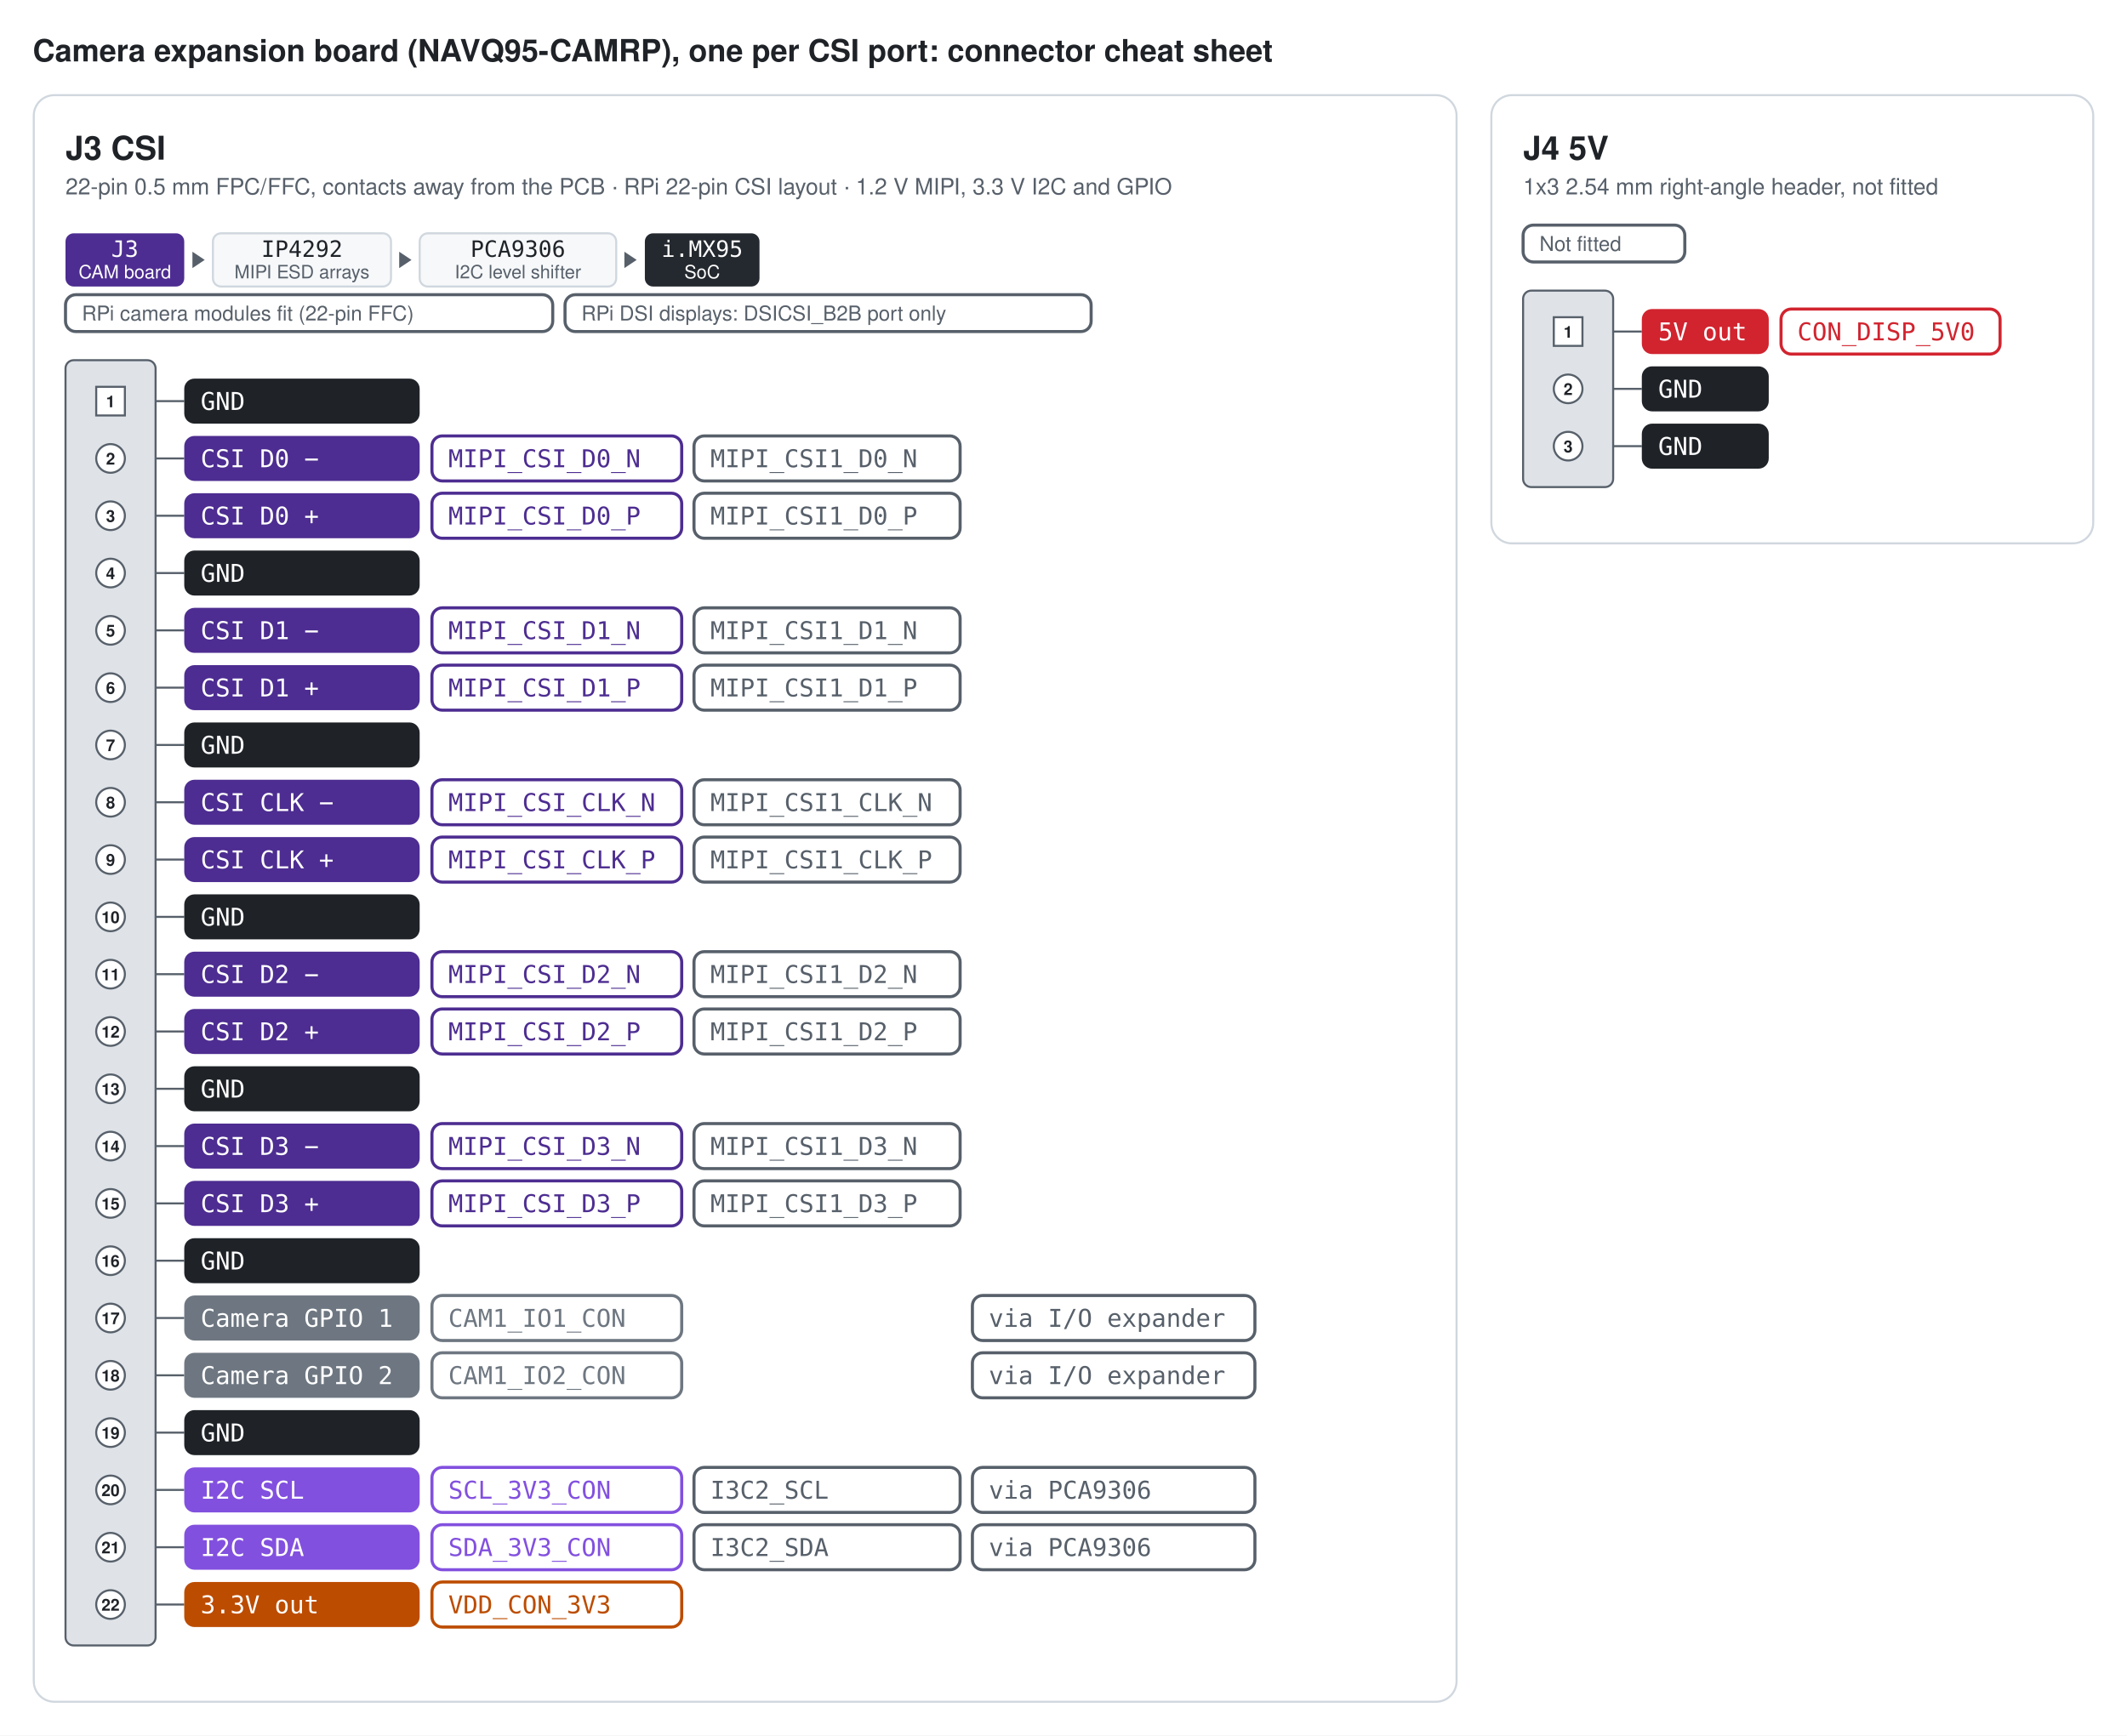
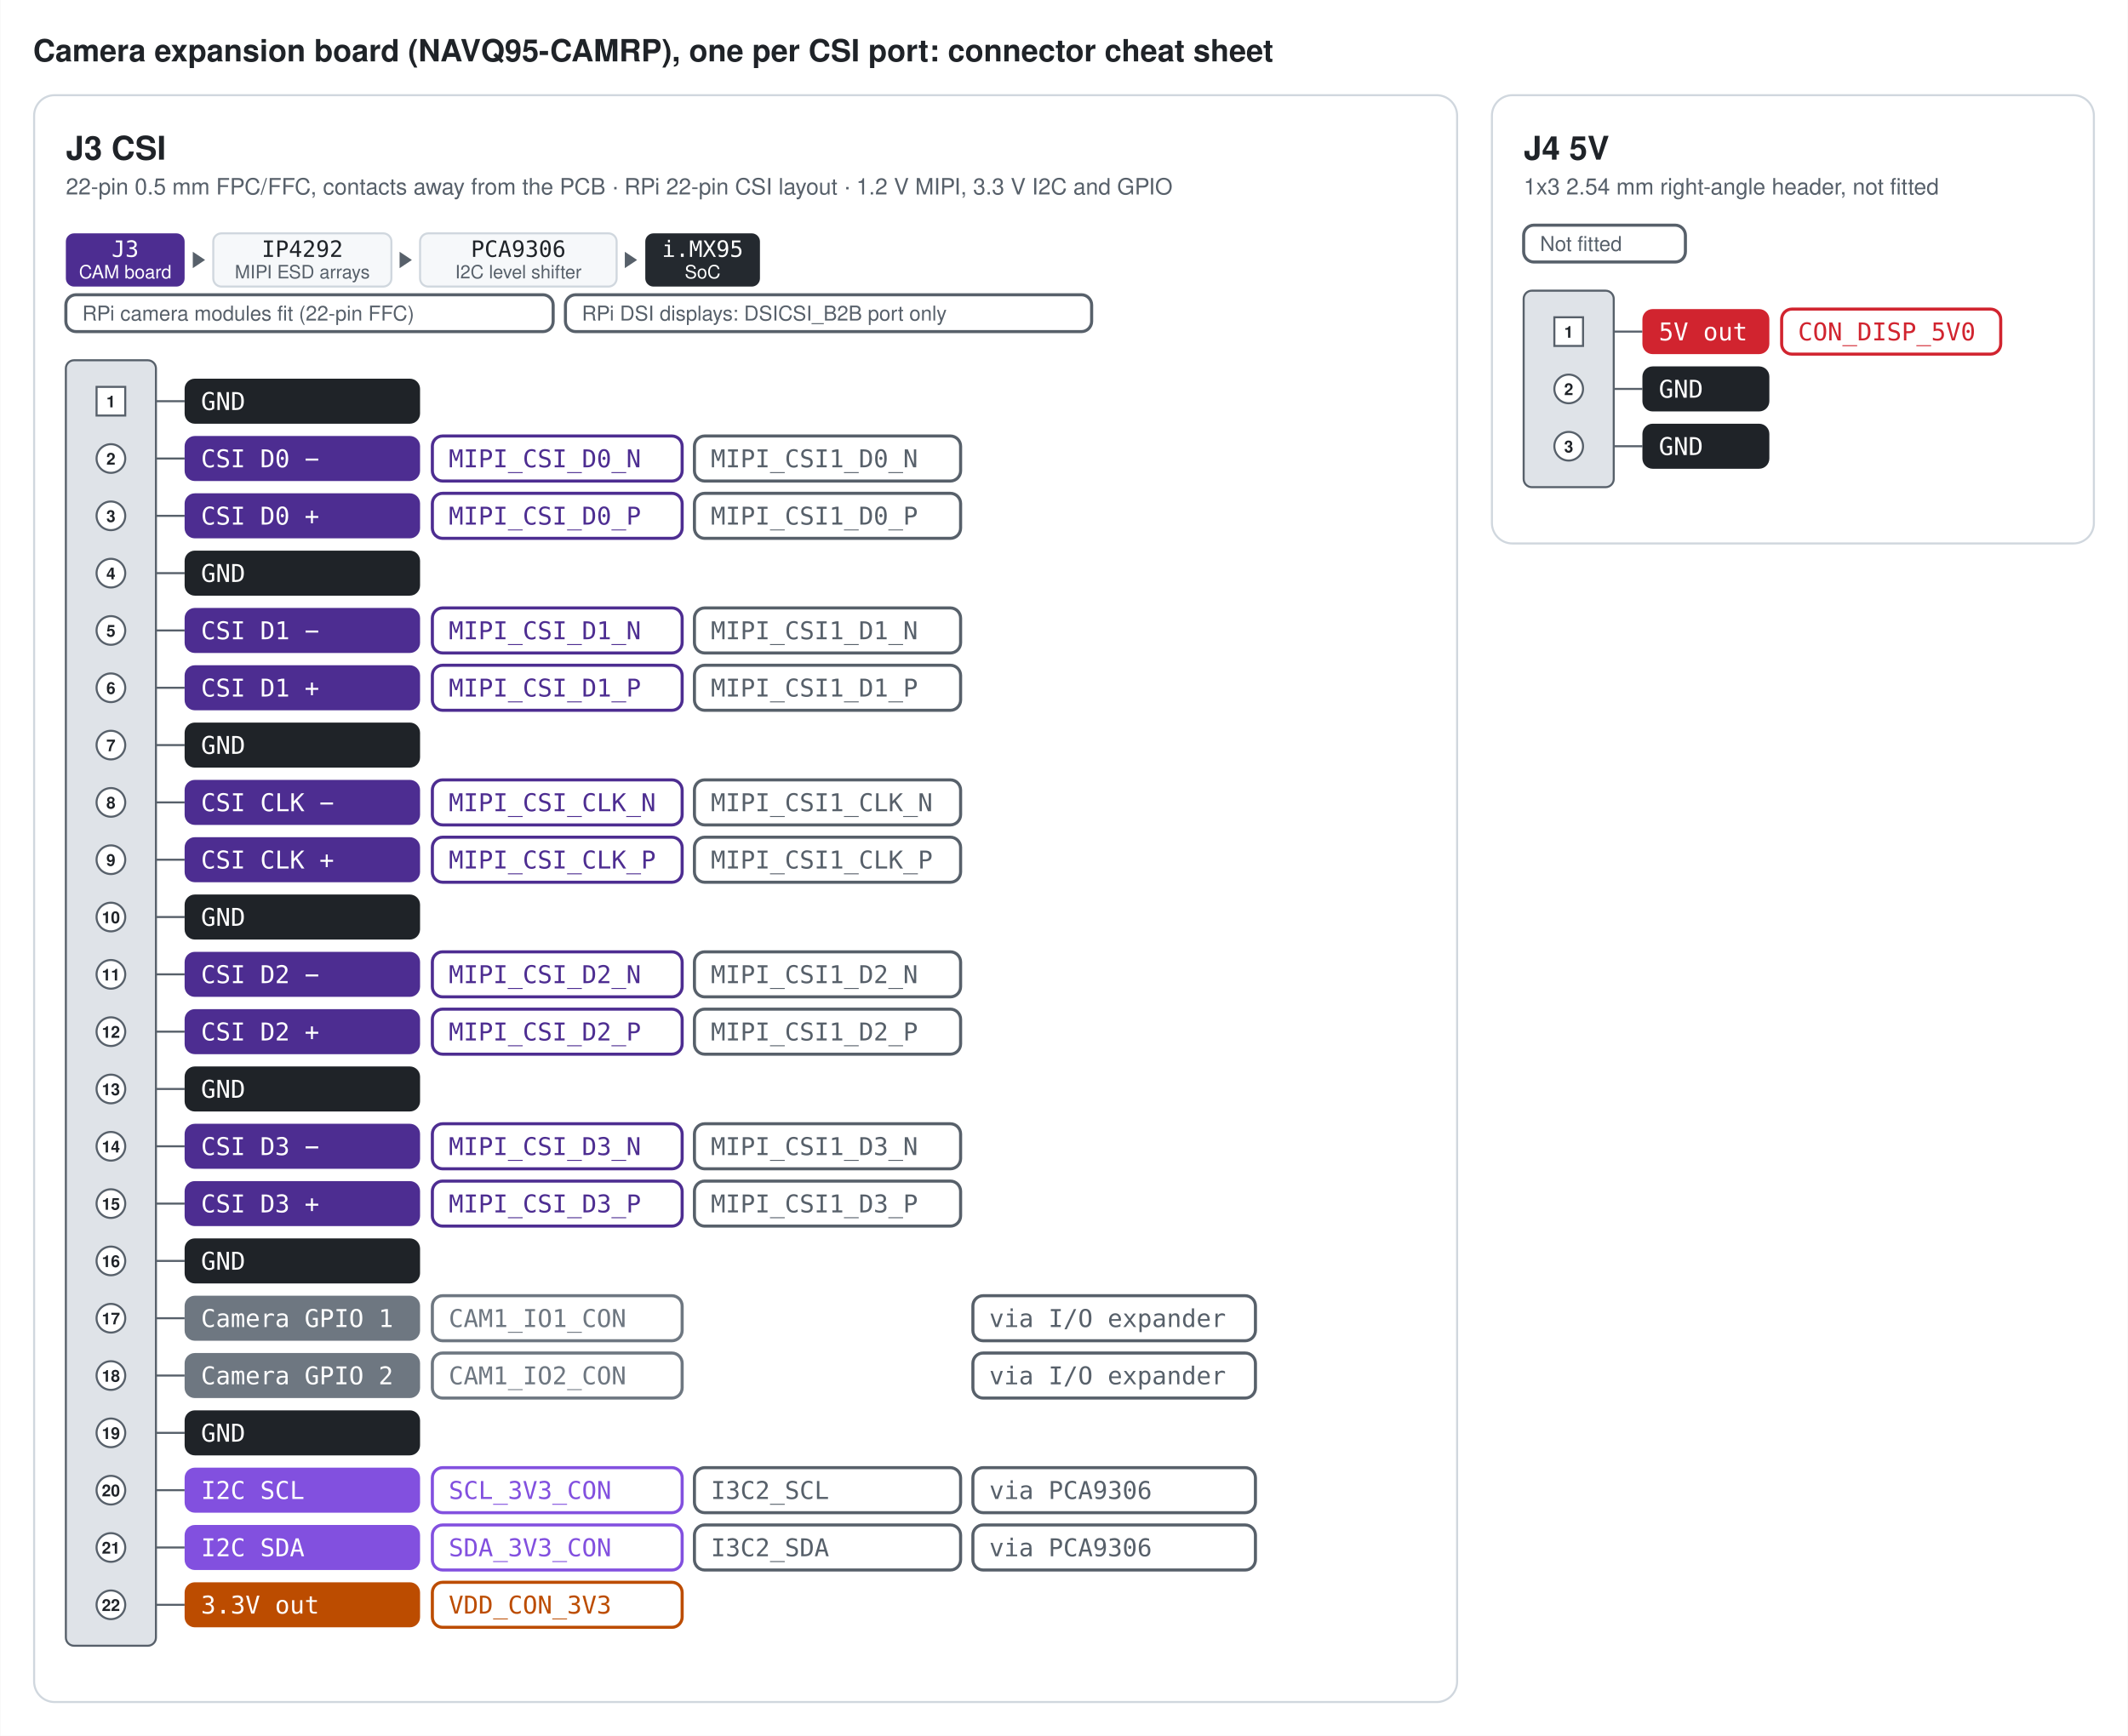
- <svg xmlns="http://www.w3.org/2000/svg" width="1039" height="848" viewBox="0 0 1039 848" data-theme="light" data-conn="cheatsheet-cam">
+ <svg xmlns="http://www.w3.org/2000/svg" width="880" height="718" viewBox="0 0 1039 848" data-theme="light" data-conn="cheatsheet-cam">
  <rect width="1039" height="848" fill="#ffffff" />
  <text x="16" y="30" font-family="'IBM Plex Sans', -apple-system, 'Segoe UI', Helvetica, Arial, sans-serif" font-size="15" font-weight="700" fill="#1f2328">Camera expansion board (NAVQ95-CAMRP), one per CSI port: connector cheat sheet</text>
  <g transform="translate(16,46)">
    <rect x="0.5" y="0.5" width="695" height="785" rx="10" fill="#ffffff" stroke="#d0d7de" />
    <text x="16" y="32" font-family="'IBM Plex Sans', -apple-system, 'Segoe UI', Helvetica, Arial, sans-serif" font-size="16" font-weight="700" fill="#1f2328">J3 CSI</text>
    <text x="16" y="49" font-family="'IBM Plex Sans', -apple-system, 'Segoe UI', Helvetica, Arial, sans-serif" font-size="11" fill="#57606a">22-pin 0.5 mm FPC/FFC, contacts away from the PCB · RPi 22-pin CSI layout · 1.2 V MIPI, 3.3 V I2C and GPIO</text>
    <rect x="16" y="68" width="58" height="26" rx="4" fill="#4d2d91" />
    <text x="45.0" y="79.5" text-anchor="middle" font-family="'IBM Plex Mono', ui-monospace, SFMono-Regular, Menlo, Consolas, monospace" font-size="11" font-weight="500" fill="#ffffff">J3</text>
    <text x="45.0" y="90" text-anchor="middle" font-family="'IBM Plex Sans', -apple-system, 'Segoe UI', Helvetica, Arial, sans-serif" font-size="9" fill="#ffffff">CAM board</text>
    <path d="M78 77 l6 4 l-6 4z" fill="#57606a" />
    <rect x="88" y="68" width="87" height="26" rx="4" fill="#f6f8fa" stroke="#d0d7de" />
    <text x="131.5" y="79.5" text-anchor="middle" font-family="'IBM Plex Mono', ui-monospace, SFMono-Regular, Menlo, Consolas, monospace" font-size="11" font-weight="500" fill="#1f2328">IP4292</text>
    <text x="131.5" y="90" text-anchor="middle" font-family="'IBM Plex Sans', -apple-system, 'Segoe UI', Helvetica, Arial, sans-serif" font-size="9" fill="#57606a">MIPI ESD arrays</text>
    <path d="M179 77 l6 4 l-6 4z" fill="#57606a" />
    <rect x="189" y="68" width="96" height="26" rx="4" fill="#f6f8fa" stroke="#d0d7de" />
    <text x="237.0" y="79.5" text-anchor="middle" font-family="'IBM Plex Mono', ui-monospace, SFMono-Regular, Menlo, Consolas, monospace" font-size="11" font-weight="500" fill="#1f2328">PCA9306</text>
    <text x="237.0" y="90" text-anchor="middle" font-family="'IBM Plex Sans', -apple-system, 'Segoe UI', Helvetica, Arial, sans-serif" font-size="9" fill="#57606a">I2C level shifter</text>
    <path d="M289 77 l6 4 l-6 4z" fill="#57606a" />
    <rect x="299" y="68" width="56" height="26" rx="4" fill="#24292f" />
    <text x="327.0" y="79.5" text-anchor="middle" font-family="'IBM Plex Mono', ui-monospace, SFMono-Regular, Menlo, Consolas, monospace" font-size="11" font-weight="500" fill="#ffffff">i.MX95</text>
    <text x="327.0" y="90" text-anchor="middle" font-family="'IBM Plex Sans', -apple-system, 'Segoe UI', Helvetica, Arial, sans-serif" font-size="9" fill="#ffffff">SoC</text>
    <rect x="16" y="98" width="238" height="18" rx="5" fill="none" stroke="#57606a" stroke-width="1.5" />
    <text x="24" y="110.6" font-family="'IBM Plex Sans', -apple-system, 'Segoe UI', Helvetica, Arial, sans-serif" font-size="10" font-weight="500" fill="#57606a">RPi camera modules fit (22-pin FFC)</text>
    <rect x="260" y="98" width="257" height="18" rx="5" fill="none" stroke="#57606a" stroke-width="1.5" />
    <text x="268" y="110.6" font-family="'IBM Plex Sans', -apple-system, 'Segoe UI', Helvetica, Arial, sans-serif" font-size="10" font-weight="500" fill="#57606a">RPi DSI displays: DSICSI_B2B port only</text>
    <rect x="16" y="130" width="44" height="628" rx="4" fill="#dfe3e8" stroke="#57606a" />
    <g id="cam-J3-pin-1" data-pin="1">
      <rect x="31.0" y="143.0" width="14" height="14" fill="#ffffff" stroke="#57606a" />
      <text x="38.0" y="153.0" text-anchor="middle" font-family="'IBM Plex Sans', -apple-system, 'Segoe UI', Helvetica, Arial, sans-serif" font-size="8" font-weight="600" fill="#1f2328">1</text>
      <line x1="60" y1="150.0" x2="74" y2="150.0" stroke="#57606a" stroke-width="1" />
      <rect x="74" y="139.0" width="115" height="22" rx="5" fill="#1f2328" />
      <text x="82" y="154.3" font-family="'IBM Plex Mono', ui-monospace, SFMono-Regular, Menlo, Consolas, monospace" font-size="12" font-weight="500" fill="#ffffff">GND</text>
    </g>
    <g id="cam-J3-pin-2" data-pin="2">
      <circle cx="38.0" cy="178.0" r="7" fill="#ffffff" stroke="#57606a" />
      <text x="38.0" y="181.0" text-anchor="middle" font-family="'IBM Plex Sans', -apple-system, 'Segoe UI', Helvetica, Arial, sans-serif" font-size="8" font-weight="600" fill="#1f2328">2</text>
      <line x1="60" y1="178.0" x2="74" y2="178.0" stroke="#57606a" stroke-width="1" />
      <rect x="74" y="167.0" width="115" height="22" rx="5" fill="#4d2d91" />
      <text x="82" y="182.3" font-family="'IBM Plex Mono', ui-monospace, SFMono-Regular, Menlo, Consolas, monospace" font-size="12" font-weight="500" fill="#ffffff">CSI D0 −</text>
      <rect x="195" y="167.0" width="122" height="22" rx="5" fill="none" stroke="#4d2d91" stroke-width="1.5" />
      <text x="203" y="182.3" font-family="'IBM Plex Mono', ui-monospace, SFMono-Regular, Menlo, Consolas, monospace" font-size="12" font-weight="500" fill="#4d2d91">MIPI_CSI_D0_N</text>
      <rect x="323" y="167.0" width="130" height="22" rx="5" fill="none" stroke="#57606a" stroke-width="1.5" />
      <text x="331" y="182.3" font-family="'IBM Plex Mono', ui-monospace, SFMono-Regular, Menlo, Consolas, monospace" font-size="12" font-weight="500" fill="#57606a">MIPI_CSI1_D0_N</text>
    </g>
    <g id="cam-J3-pin-3" data-pin="3">
      <circle cx="38.0" cy="206.0" r="7" fill="#ffffff" stroke="#57606a" />
      <text x="38.0" y="209.0" text-anchor="middle" font-family="'IBM Plex Sans', -apple-system, 'Segoe UI', Helvetica, Arial, sans-serif" font-size="8" font-weight="600" fill="#1f2328">3</text>
      <line x1="60" y1="206.0" x2="74" y2="206.0" stroke="#57606a" stroke-width="1" />
      <rect x="74" y="195.0" width="115" height="22" rx="5" fill="#4d2d91" />
      <text x="82" y="210.3" font-family="'IBM Plex Mono', ui-monospace, SFMono-Regular, Menlo, Consolas, monospace" font-size="12" font-weight="500" fill="#ffffff">CSI D0 +</text>
      <rect x="195" y="195.0" width="122" height="22" rx="5" fill="none" stroke="#4d2d91" stroke-width="1.5" />
      <text x="203" y="210.3" font-family="'IBM Plex Mono', ui-monospace, SFMono-Regular, Menlo, Consolas, monospace" font-size="12" font-weight="500" fill="#4d2d91">MIPI_CSI_D0_P</text>
      <rect x="323" y="195.0" width="130" height="22" rx="5" fill="none" stroke="#57606a" stroke-width="1.5" />
      <text x="331" y="210.3" font-family="'IBM Plex Mono', ui-monospace, SFMono-Regular, Menlo, Consolas, monospace" font-size="12" font-weight="500" fill="#57606a">MIPI_CSI1_D0_P</text>
    </g>
    <g id="cam-J3-pin-4" data-pin="4">
      <circle cx="38.0" cy="234.0" r="7" fill="#ffffff" stroke="#57606a" />
      <text x="38.0" y="237.0" text-anchor="middle" font-family="'IBM Plex Sans', -apple-system, 'Segoe UI', Helvetica, Arial, sans-serif" font-size="8" font-weight="600" fill="#1f2328">4</text>
      <line x1="60" y1="234.0" x2="74" y2="234.0" stroke="#57606a" stroke-width="1" />
      <rect x="74" y="223.0" width="115" height="22" rx="5" fill="#1f2328" />
      <text x="82" y="238.3" font-family="'IBM Plex Mono', ui-monospace, SFMono-Regular, Menlo, Consolas, monospace" font-size="12" font-weight="500" fill="#ffffff">GND</text>
    </g>
    <g id="cam-J3-pin-5" data-pin="5">
      <circle cx="38.0" cy="262.0" r="7" fill="#ffffff" stroke="#57606a" />
      <text x="38.0" y="265.0" text-anchor="middle" font-family="'IBM Plex Sans', -apple-system, 'Segoe UI', Helvetica, Arial, sans-serif" font-size="8" font-weight="600" fill="#1f2328">5</text>
      <line x1="60" y1="262.0" x2="74" y2="262.0" stroke="#57606a" stroke-width="1" />
      <rect x="74" y="251.0" width="115" height="22" rx="5" fill="#4d2d91" />
      <text x="82" y="266.3" font-family="'IBM Plex Mono', ui-monospace, SFMono-Regular, Menlo, Consolas, monospace" font-size="12" font-weight="500" fill="#ffffff">CSI D1 −</text>
      <rect x="195" y="251.0" width="122" height="22" rx="5" fill="none" stroke="#4d2d91" stroke-width="1.5" />
      <text x="203" y="266.3" font-family="'IBM Plex Mono', ui-monospace, SFMono-Regular, Menlo, Consolas, monospace" font-size="12" font-weight="500" fill="#4d2d91">MIPI_CSI_D1_N</text>
      <rect x="323" y="251.0" width="130" height="22" rx="5" fill="none" stroke="#57606a" stroke-width="1.5" />
      <text x="331" y="266.3" font-family="'IBM Plex Mono', ui-monospace, SFMono-Regular, Menlo, Consolas, monospace" font-size="12" font-weight="500" fill="#57606a">MIPI_CSI1_D1_N</text>
    </g>
    <g id="cam-J3-pin-6" data-pin="6">
      <circle cx="38.0" cy="290.0" r="7" fill="#ffffff" stroke="#57606a" />
      <text x="38.0" y="293.0" text-anchor="middle" font-family="'IBM Plex Sans', -apple-system, 'Segoe UI', Helvetica, Arial, sans-serif" font-size="8" font-weight="600" fill="#1f2328">6</text>
      <line x1="60" y1="290.0" x2="74" y2="290.0" stroke="#57606a" stroke-width="1" />
      <rect x="74" y="279.0" width="115" height="22" rx="5" fill="#4d2d91" />
      <text x="82" y="294.3" font-family="'IBM Plex Mono', ui-monospace, SFMono-Regular, Menlo, Consolas, monospace" font-size="12" font-weight="500" fill="#ffffff">CSI D1 +</text>
      <rect x="195" y="279.0" width="122" height="22" rx="5" fill="none" stroke="#4d2d91" stroke-width="1.5" />
      <text x="203" y="294.3" font-family="'IBM Plex Mono', ui-monospace, SFMono-Regular, Menlo, Consolas, monospace" font-size="12" font-weight="500" fill="#4d2d91">MIPI_CSI_D1_P</text>
      <rect x="323" y="279.0" width="130" height="22" rx="5" fill="none" stroke="#57606a" stroke-width="1.5" />
      <text x="331" y="294.3" font-family="'IBM Plex Mono', ui-monospace, SFMono-Regular, Menlo, Consolas, monospace" font-size="12" font-weight="500" fill="#57606a">MIPI_CSI1_D1_P</text>
    </g>
    <g id="cam-J3-pin-7" data-pin="7">
      <circle cx="38.0" cy="318.0" r="7" fill="#ffffff" stroke="#57606a" />
      <text x="38.0" y="321.0" text-anchor="middle" font-family="'IBM Plex Sans', -apple-system, 'Segoe UI', Helvetica, Arial, sans-serif" font-size="8" font-weight="600" fill="#1f2328">7</text>
      <line x1="60" y1="318.0" x2="74" y2="318.0" stroke="#57606a" stroke-width="1" />
      <rect x="74" y="307.0" width="115" height="22" rx="5" fill="#1f2328" />
      <text x="82" y="322.3" font-family="'IBM Plex Mono', ui-monospace, SFMono-Regular, Menlo, Consolas, monospace" font-size="12" font-weight="500" fill="#ffffff">GND</text>
    </g>
    <g id="cam-J3-pin-8" data-pin="8">
      <circle cx="38.0" cy="346.0" r="7" fill="#ffffff" stroke="#57606a" />
      <text x="38.0" y="349.0" text-anchor="middle" font-family="'IBM Plex Sans', -apple-system, 'Segoe UI', Helvetica, Arial, sans-serif" font-size="8" font-weight="600" fill="#1f2328">8</text>
      <line x1="60" y1="346.0" x2="74" y2="346.0" stroke="#57606a" stroke-width="1" />
      <rect x="74" y="335.0" width="115" height="22" rx="5" fill="#4d2d91" />
      <text x="82" y="350.3" font-family="'IBM Plex Mono', ui-monospace, SFMono-Regular, Menlo, Consolas, monospace" font-size="12" font-weight="500" fill="#ffffff">CSI CLK −</text>
      <rect x="195" y="335.0" width="122" height="22" rx="5" fill="none" stroke="#4d2d91" stroke-width="1.5" />
      <text x="203" y="350.3" font-family="'IBM Plex Mono', ui-monospace, SFMono-Regular, Menlo, Consolas, monospace" font-size="12" font-weight="500" fill="#4d2d91">MIPI_CSI_CLK_N</text>
      <rect x="323" y="335.0" width="130" height="22" rx="5" fill="none" stroke="#57606a" stroke-width="1.5" />
      <text x="331" y="350.3" font-family="'IBM Plex Mono', ui-monospace, SFMono-Regular, Menlo, Consolas, monospace" font-size="12" font-weight="500" fill="#57606a">MIPI_CSI1_CLK_N</text>
    </g>
    <g id="cam-J3-pin-9" data-pin="9">
      <circle cx="38.0" cy="374.0" r="7" fill="#ffffff" stroke="#57606a" />
      <text x="38.0" y="377.0" text-anchor="middle" font-family="'IBM Plex Sans', -apple-system, 'Segoe UI', Helvetica, Arial, sans-serif" font-size="8" font-weight="600" fill="#1f2328">9</text>
      <line x1="60" y1="374.0" x2="74" y2="374.0" stroke="#57606a" stroke-width="1" />
      <rect x="74" y="363.0" width="115" height="22" rx="5" fill="#4d2d91" />
      <text x="82" y="378.3" font-family="'IBM Plex Mono', ui-monospace, SFMono-Regular, Menlo, Consolas, monospace" font-size="12" font-weight="500" fill="#ffffff">CSI CLK +</text>
      <rect x="195" y="363.0" width="122" height="22" rx="5" fill="none" stroke="#4d2d91" stroke-width="1.5" />
      <text x="203" y="378.3" font-family="'IBM Plex Mono', ui-monospace, SFMono-Regular, Menlo, Consolas, monospace" font-size="12" font-weight="500" fill="#4d2d91">MIPI_CSI_CLK_P</text>
      <rect x="323" y="363.0" width="130" height="22" rx="5" fill="none" stroke="#57606a" stroke-width="1.5" />
      <text x="331" y="378.3" font-family="'IBM Plex Mono', ui-monospace, SFMono-Regular, Menlo, Consolas, monospace" font-size="12" font-weight="500" fill="#57606a">MIPI_CSI1_CLK_P</text>
    </g>
    <g id="cam-J3-pin-10" data-pin="10">
      <circle cx="38.0" cy="402.0" r="7" fill="#ffffff" stroke="#57606a" />
      <text x="38.0" y="405.0" text-anchor="middle" font-family="'IBM Plex Sans', -apple-system, 'Segoe UI', Helvetica, Arial, sans-serif" font-size="8" font-weight="600" fill="#1f2328">10</text>
      <line x1="60" y1="402.0" x2="74" y2="402.0" stroke="#57606a" stroke-width="1" />
      <rect x="74" y="391.0" width="115" height="22" rx="5" fill="#1f2328" />
      <text x="82" y="406.3" font-family="'IBM Plex Mono', ui-monospace, SFMono-Regular, Menlo, Consolas, monospace" font-size="12" font-weight="500" fill="#ffffff">GND</text>
    </g>
    <g id="cam-J3-pin-11" data-pin="11">
      <circle cx="38.0" cy="430.0" r="7" fill="#ffffff" stroke="#57606a" />
      <text x="38.0" y="433.0" text-anchor="middle" font-family="'IBM Plex Sans', -apple-system, 'Segoe UI', Helvetica, Arial, sans-serif" font-size="8" font-weight="600" fill="#1f2328">11</text>
      <line x1="60" y1="430.0" x2="74" y2="430.0" stroke="#57606a" stroke-width="1" />
      <rect x="74" y="419.0" width="115" height="22" rx="5" fill="#4d2d91" />
      <text x="82" y="434.3" font-family="'IBM Plex Mono', ui-monospace, SFMono-Regular, Menlo, Consolas, monospace" font-size="12" font-weight="500" fill="#ffffff">CSI D2 −</text>
      <rect x="195" y="419.0" width="122" height="22" rx="5" fill="none" stroke="#4d2d91" stroke-width="1.5" />
      <text x="203" y="434.3" font-family="'IBM Plex Mono', ui-monospace, SFMono-Regular, Menlo, Consolas, monospace" font-size="12" font-weight="500" fill="#4d2d91">MIPI_CSI_D2_N</text>
      <rect x="323" y="419.0" width="130" height="22" rx="5" fill="none" stroke="#57606a" stroke-width="1.5" />
      <text x="331" y="434.3" font-family="'IBM Plex Mono', ui-monospace, SFMono-Regular, Menlo, Consolas, monospace" font-size="12" font-weight="500" fill="#57606a">MIPI_CSI1_D2_N</text>
    </g>
    <g id="cam-J3-pin-12" data-pin="12">
      <circle cx="38.0" cy="458.0" r="7" fill="#ffffff" stroke="#57606a" />
      <text x="38.0" y="461.0" text-anchor="middle" font-family="'IBM Plex Sans', -apple-system, 'Segoe UI', Helvetica, Arial, sans-serif" font-size="8" font-weight="600" fill="#1f2328">12</text>
      <line x1="60" y1="458.0" x2="74" y2="458.0" stroke="#57606a" stroke-width="1" />
      <rect x="74" y="447.0" width="115" height="22" rx="5" fill="#4d2d91" />
      <text x="82" y="462.3" font-family="'IBM Plex Mono', ui-monospace, SFMono-Regular, Menlo, Consolas, monospace" font-size="12" font-weight="500" fill="#ffffff">CSI D2 +</text>
      <rect x="195" y="447.0" width="122" height="22" rx="5" fill="none" stroke="#4d2d91" stroke-width="1.5" />
      <text x="203" y="462.3" font-family="'IBM Plex Mono', ui-monospace, SFMono-Regular, Menlo, Consolas, monospace" font-size="12" font-weight="500" fill="#4d2d91">MIPI_CSI_D2_P</text>
      <rect x="323" y="447.0" width="130" height="22" rx="5" fill="none" stroke="#57606a" stroke-width="1.5" />
      <text x="331" y="462.3" font-family="'IBM Plex Mono', ui-monospace, SFMono-Regular, Menlo, Consolas, monospace" font-size="12" font-weight="500" fill="#57606a">MIPI_CSI1_D2_P</text>
    </g>
    <g id="cam-J3-pin-13" data-pin="13">
      <circle cx="38.0" cy="486.0" r="7" fill="#ffffff" stroke="#57606a" />
      <text x="38.0" y="489.0" text-anchor="middle" font-family="'IBM Plex Sans', -apple-system, 'Segoe UI', Helvetica, Arial, sans-serif" font-size="8" font-weight="600" fill="#1f2328">13</text>
      <line x1="60" y1="486.0" x2="74" y2="486.0" stroke="#57606a" stroke-width="1" />
      <rect x="74" y="475.0" width="115" height="22" rx="5" fill="#1f2328" />
      <text x="82" y="490.3" font-family="'IBM Plex Mono', ui-monospace, SFMono-Regular, Menlo, Consolas, monospace" font-size="12" font-weight="500" fill="#ffffff">GND</text>
    </g>
    <g id="cam-J3-pin-14" data-pin="14">
      <circle cx="38.0" cy="514.0" r="7" fill="#ffffff" stroke="#57606a" />
      <text x="38.0" y="517.0" text-anchor="middle" font-family="'IBM Plex Sans', -apple-system, 'Segoe UI', Helvetica, Arial, sans-serif" font-size="8" font-weight="600" fill="#1f2328">14</text>
      <line x1="60" y1="514.0" x2="74" y2="514.0" stroke="#57606a" stroke-width="1" />
      <rect x="74" y="503.0" width="115" height="22" rx="5" fill="#4d2d91" />
      <text x="82" y="518.3" font-family="'IBM Plex Mono', ui-monospace, SFMono-Regular, Menlo, Consolas, monospace" font-size="12" font-weight="500" fill="#ffffff">CSI D3 −</text>
      <rect x="195" y="503.0" width="122" height="22" rx="5" fill="none" stroke="#4d2d91" stroke-width="1.5" />
      <text x="203" y="518.3" font-family="'IBM Plex Mono', ui-monospace, SFMono-Regular, Menlo, Consolas, monospace" font-size="12" font-weight="500" fill="#4d2d91">MIPI_CSI_D3_N</text>
      <rect x="323" y="503.0" width="130" height="22" rx="5" fill="none" stroke="#57606a" stroke-width="1.5" />
      <text x="331" y="518.3" font-family="'IBM Plex Mono', ui-monospace, SFMono-Regular, Menlo, Consolas, monospace" font-size="12" font-weight="500" fill="#57606a">MIPI_CSI1_D3_N</text>
    </g>
    <g id="cam-J3-pin-15" data-pin="15">
      <circle cx="38.0" cy="542.0" r="7" fill="#ffffff" stroke="#57606a" />
      <text x="38.0" y="545.0" text-anchor="middle" font-family="'IBM Plex Sans', -apple-system, 'Segoe UI', Helvetica, Arial, sans-serif" font-size="8" font-weight="600" fill="#1f2328">15</text>
      <line x1="60" y1="542.0" x2="74" y2="542.0" stroke="#57606a" stroke-width="1" />
      <rect x="74" y="531.0" width="115" height="22" rx="5" fill="#4d2d91" />
      <text x="82" y="546.3" font-family="'IBM Plex Mono', ui-monospace, SFMono-Regular, Menlo, Consolas, monospace" font-size="12" font-weight="500" fill="#ffffff">CSI D3 +</text>
      <rect x="195" y="531.0" width="122" height="22" rx="5" fill="none" stroke="#4d2d91" stroke-width="1.5" />
      <text x="203" y="546.3" font-family="'IBM Plex Mono', ui-monospace, SFMono-Regular, Menlo, Consolas, monospace" font-size="12" font-weight="500" fill="#4d2d91">MIPI_CSI_D3_P</text>
      <rect x="323" y="531.0" width="130" height="22" rx="5" fill="none" stroke="#57606a" stroke-width="1.5" />
      <text x="331" y="546.3" font-family="'IBM Plex Mono', ui-monospace, SFMono-Regular, Menlo, Consolas, monospace" font-size="12" font-weight="500" fill="#57606a">MIPI_CSI1_D3_P</text>
    </g>
    <g id="cam-J3-pin-16" data-pin="16">
      <circle cx="38.0" cy="570.0" r="7" fill="#ffffff" stroke="#57606a" />
      <text x="38.0" y="573.0" text-anchor="middle" font-family="'IBM Plex Sans', -apple-system, 'Segoe UI', Helvetica, Arial, sans-serif" font-size="8" font-weight="600" fill="#1f2328">16</text>
      <line x1="60" y1="570.0" x2="74" y2="570.0" stroke="#57606a" stroke-width="1" />
      <rect x="74" y="559.0" width="115" height="22" rx="5" fill="#1f2328" />
      <text x="82" y="574.3" font-family="'IBM Plex Mono', ui-monospace, SFMono-Regular, Menlo, Consolas, monospace" font-size="12" font-weight="500" fill="#ffffff">GND</text>
    </g>
    <g id="cam-J3-pin-17" data-pin="17">
      <circle cx="38.0" cy="598.0" r="7" fill="#ffffff" stroke="#57606a" />
      <text x="38.0" y="601.0" text-anchor="middle" font-family="'IBM Plex Sans', -apple-system, 'Segoe UI', Helvetica, Arial, sans-serif" font-size="8" font-weight="600" fill="#1f2328">17</text>
      <line x1="60" y1="598.0" x2="74" y2="598.0" stroke="#57606a" stroke-width="1" />
      <rect x="74" y="587.0" width="115" height="22" rx="5" fill="#6e7781" />
      <text x="82" y="602.3" font-family="'IBM Plex Mono', ui-monospace, SFMono-Regular, Menlo, Consolas, monospace" font-size="12" font-weight="500" fill="#ffffff">Camera GPIO 1</text>
      <rect x="195" y="587.0" width="122" height="22" rx="5" fill="none" stroke="#6e7781" stroke-width="1.5" />
      <text x="203" y="602.3" font-family="'IBM Plex Mono', ui-monospace, SFMono-Regular, Menlo, Consolas, monospace" font-size="12" font-weight="500" fill="#6e7781">CAM1_IO1_CON</text>
      <rect x="459" y="587.0" width="138" height="22" rx="5" fill="none" stroke="#57606a" stroke-width="1.5" />
      <text x="467" y="602.3" font-family="'IBM Plex Mono', ui-monospace, SFMono-Regular, Menlo, Consolas, monospace" font-size="12" font-weight="500" fill="#57606a">via I/O expander</text>
    </g>
    <g id="cam-J3-pin-18" data-pin="18">
      <circle cx="38.0" cy="626.0" r="7" fill="#ffffff" stroke="#57606a" />
      <text x="38.0" y="629.0" text-anchor="middle" font-family="'IBM Plex Sans', -apple-system, 'Segoe UI', Helvetica, Arial, sans-serif" font-size="8" font-weight="600" fill="#1f2328">18</text>
      <line x1="60" y1="626.0" x2="74" y2="626.0" stroke="#57606a" stroke-width="1" />
      <rect x="74" y="615.0" width="115" height="22" rx="5" fill="#6e7781" />
      <text x="82" y="630.3" font-family="'IBM Plex Mono', ui-monospace, SFMono-Regular, Menlo, Consolas, monospace" font-size="12" font-weight="500" fill="#ffffff">Camera GPIO 2</text>
      <rect x="195" y="615.0" width="122" height="22" rx="5" fill="none" stroke="#6e7781" stroke-width="1.5" />
      <text x="203" y="630.3" font-family="'IBM Plex Mono', ui-monospace, SFMono-Regular, Menlo, Consolas, monospace" font-size="12" font-weight="500" fill="#6e7781">CAM1_IO2_CON</text>
      <rect x="459" y="615.0" width="138" height="22" rx="5" fill="none" stroke="#57606a" stroke-width="1.5" />
      <text x="467" y="630.3" font-family="'IBM Plex Mono', ui-monospace, SFMono-Regular, Menlo, Consolas, monospace" font-size="12" font-weight="500" fill="#57606a">via I/O expander</text>
    </g>
    <g id="cam-J3-pin-19" data-pin="19">
      <circle cx="38.0" cy="654.0" r="7" fill="#ffffff" stroke="#57606a" />
      <text x="38.0" y="657.0" text-anchor="middle" font-family="'IBM Plex Sans', -apple-system, 'Segoe UI', Helvetica, Arial, sans-serif" font-size="8" font-weight="600" fill="#1f2328">19</text>
      <line x1="60" y1="654.0" x2="74" y2="654.0" stroke="#57606a" stroke-width="1" />
      <rect x="74" y="643.0" width="115" height="22" rx="5" fill="#1f2328" />
      <text x="82" y="658.3" font-family="'IBM Plex Mono', ui-monospace, SFMono-Regular, Menlo, Consolas, monospace" font-size="12" font-weight="500" fill="#ffffff">GND</text>
    </g>
    <g id="cam-J3-pin-20" data-pin="20">
      <circle cx="38.0" cy="682.0" r="7" fill="#ffffff" stroke="#57606a" />
      <text x="38.0" y="685.0" text-anchor="middle" font-family="'IBM Plex Sans', -apple-system, 'Segoe UI', Helvetica, Arial, sans-serif" font-size="8" font-weight="600" fill="#1f2328">20</text>
      <line x1="60" y1="682.0" x2="74" y2="682.0" stroke="#57606a" stroke-width="1" />
      <rect x="74" y="671.0" width="115" height="22" rx="5" fill="#8250df" />
      <text x="82" y="686.3" font-family="'IBM Plex Mono', ui-monospace, SFMono-Regular, Menlo, Consolas, monospace" font-size="12" font-weight="500" fill="#ffffff">I2C SCL</text>
      <rect x="195" y="671.0" width="122" height="22" rx="5" fill="none" stroke="#8250df" stroke-width="1.5" />
      <text x="203" y="686.3" font-family="'IBM Plex Mono', ui-monospace, SFMono-Regular, Menlo, Consolas, monospace" font-size="12" font-weight="500" fill="#8250df">SCL_3V3_CON</text>
      <rect x="459" y="671.0" width="138" height="22" rx="5" fill="none" stroke="#57606a" stroke-width="1.5" />
      <text x="467" y="686.3" font-family="'IBM Plex Mono', ui-monospace, SFMono-Regular, Menlo, Consolas, monospace" font-size="12" font-weight="500" fill="#57606a">via PCA9306</text>
      <rect x="323" y="671.0" width="130" height="22" rx="5" fill="none" stroke="#57606a" stroke-width="1.5" />
      <text x="331" y="686.3" font-family="'IBM Plex Mono', ui-monospace, SFMono-Regular, Menlo, Consolas, monospace" font-size="12" font-weight="500" fill="#57606a">I3C2_SCL</text>
    </g>
    <g id="cam-J3-pin-21" data-pin="21">
      <circle cx="38.0" cy="710.0" r="7" fill="#ffffff" stroke="#57606a" />
      <text x="38.0" y="713.0" text-anchor="middle" font-family="'IBM Plex Sans', -apple-system, 'Segoe UI', Helvetica, Arial, sans-serif" font-size="8" font-weight="600" fill="#1f2328">21</text>
      <line x1="60" y1="710.0" x2="74" y2="710.0" stroke="#57606a" stroke-width="1" />
      <rect x="74" y="699.0" width="115" height="22" rx="5" fill="#8250df" />
      <text x="82" y="714.3" font-family="'IBM Plex Mono', ui-monospace, SFMono-Regular, Menlo, Consolas, monospace" font-size="12" font-weight="500" fill="#ffffff">I2C SDA</text>
      <rect x="195" y="699.0" width="122" height="22" rx="5" fill="none" stroke="#8250df" stroke-width="1.5" />
      <text x="203" y="714.3" font-family="'IBM Plex Mono', ui-monospace, SFMono-Regular, Menlo, Consolas, monospace" font-size="12" font-weight="500" fill="#8250df">SDA_3V3_CON</text>
      <rect x="459" y="699.0" width="138" height="22" rx="5" fill="none" stroke="#57606a" stroke-width="1.5" />
      <text x="467" y="714.3" font-family="'IBM Plex Mono', ui-monospace, SFMono-Regular, Menlo, Consolas, monospace" font-size="12" font-weight="500" fill="#57606a">via PCA9306</text>
      <rect x="323" y="699.0" width="130" height="22" rx="5" fill="none" stroke="#57606a" stroke-width="1.5" />
      <text x="331" y="714.3" font-family="'IBM Plex Mono', ui-monospace, SFMono-Regular, Menlo, Consolas, monospace" font-size="12" font-weight="500" fill="#57606a">I3C2_SDA</text>
    </g>
    <g id="cam-J3-pin-22" data-pin="22">
      <circle cx="38.0" cy="738.0" r="7" fill="#ffffff" stroke="#57606a" />
      <text x="38.0" y="741.0" text-anchor="middle" font-family="'IBM Plex Sans', -apple-system, 'Segoe UI', Helvetica, Arial, sans-serif" font-size="8" font-weight="600" fill="#1f2328">22</text>
      <line x1="60" y1="738.0" x2="74" y2="738.0" stroke="#57606a" stroke-width="1" />
      <rect x="74" y="727.0" width="115" height="22" rx="5" fill="#bc4c00" />
      <text x="82" y="742.3" font-family="'IBM Plex Mono', ui-monospace, SFMono-Regular, Menlo, Consolas, monospace" font-size="12" font-weight="500" fill="#ffffff">3.3V out</text>
      <rect x="195" y="727.0" width="122" height="22" rx="5" fill="none" stroke="#bc4c00" stroke-width="1.5" />
      <text x="203" y="742.3" font-family="'IBM Plex Mono', ui-monospace, SFMono-Regular, Menlo, Consolas, monospace" font-size="12" font-weight="500" fill="#bc4c00">VDD_CON_3V3</text>
    </g>
  </g>
  <g transform="translate(728,46)">
    <rect x="0.5" y="0.5" width="294" height="219" rx="10" fill="#ffffff" stroke="#d0d7de" />
    <text x="16" y="32" font-family="'IBM Plex Sans', -apple-system, 'Segoe UI', Helvetica, Arial, sans-serif" font-size="16" font-weight="700" fill="#1f2328">J4 5V</text>
    <text x="16" y="49" font-family="'IBM Plex Sans', -apple-system, 'Segoe UI', Helvetica, Arial, sans-serif" font-size="11" fill="#57606a">1x3 2.54 mm right-angle header, not fitted</text>
    <rect x="16" y="64" width="79" height="18" rx="5" fill="none" stroke="#57606a" stroke-width="1.5" />
    <text x="24" y="76.6" font-family="'IBM Plex Sans', -apple-system, 'Segoe UI', Helvetica, Arial, sans-serif" font-size="10" font-weight="500" fill="#57606a">Not fitted</text>
    <rect x="16" y="96" width="44" height="96" rx="4" fill="#dfe3e8" stroke="#57606a" />
    <g id="cam-J4-pin-1" data-pin="1">
      <rect x="31.0" y="109.0" width="14" height="14" fill="#ffffff" stroke="#57606a" />
      <text x="38.0" y="119.0" text-anchor="middle" font-family="'IBM Plex Sans', -apple-system, 'Segoe UI', Helvetica, Arial, sans-serif" font-size="8" font-weight="600" fill="#1f2328">1</text>
      <line x1="60" y1="116.0" x2="74" y2="116.0" stroke="#57606a" stroke-width="1" />
      <rect x="74" y="105.0" width="62" height="22" rx="5" fill="#d1242f" />
      <text x="82" y="120.3" font-family="'IBM Plex Mono', ui-monospace, SFMono-Regular, Menlo, Consolas, monospace" font-size="12" font-weight="500" fill="#ffffff">5V out</text>
      <rect x="142" y="105.0" width="107" height="22" rx="5" fill="none" stroke="#d1242f" stroke-width="1.5" />
      <text x="150" y="120.3" font-family="'IBM Plex Mono', ui-monospace, SFMono-Regular, Menlo, Consolas, monospace" font-size="12" font-weight="500" fill="#d1242f">CON_DISP_5V0</text>
    </g>
    <g id="cam-J4-pin-2" data-pin="2">
      <circle cx="38.0" cy="144.0" r="7" fill="#ffffff" stroke="#57606a" />
      <text x="38.0" y="147.0" text-anchor="middle" font-family="'IBM Plex Sans', -apple-system, 'Segoe UI', Helvetica, Arial, sans-serif" font-size="8" font-weight="600" fill="#1f2328">2</text>
      <line x1="60" y1="144.0" x2="74" y2="144.0" stroke="#57606a" stroke-width="1" />
      <rect x="74" y="133.0" width="62" height="22" rx="5" fill="#1f2328" />
      <text x="82" y="148.3" font-family="'IBM Plex Mono', ui-monospace, SFMono-Regular, Menlo, Consolas, monospace" font-size="12" font-weight="500" fill="#ffffff">GND</text>
    </g>
    <g id="cam-J4-pin-3" data-pin="3">
      <circle cx="38.0" cy="172.0" r="7" fill="#ffffff" stroke="#57606a" />
      <text x="38.0" y="175.0" text-anchor="middle" font-family="'IBM Plex Sans', -apple-system, 'Segoe UI', Helvetica, Arial, sans-serif" font-size="8" font-weight="600" fill="#1f2328">3</text>
      <line x1="60" y1="172.0" x2="74" y2="172.0" stroke="#57606a" stroke-width="1" />
      <rect x="74" y="161.0" width="62" height="22" rx="5" fill="#1f2328" />
      <text x="82" y="176.3" font-family="'IBM Plex Mono', ui-monospace, SFMono-Regular, Menlo, Consolas, monospace" font-size="12" font-weight="500" fill="#ffffff">GND</text>
    </g>
  </g>
</svg>
